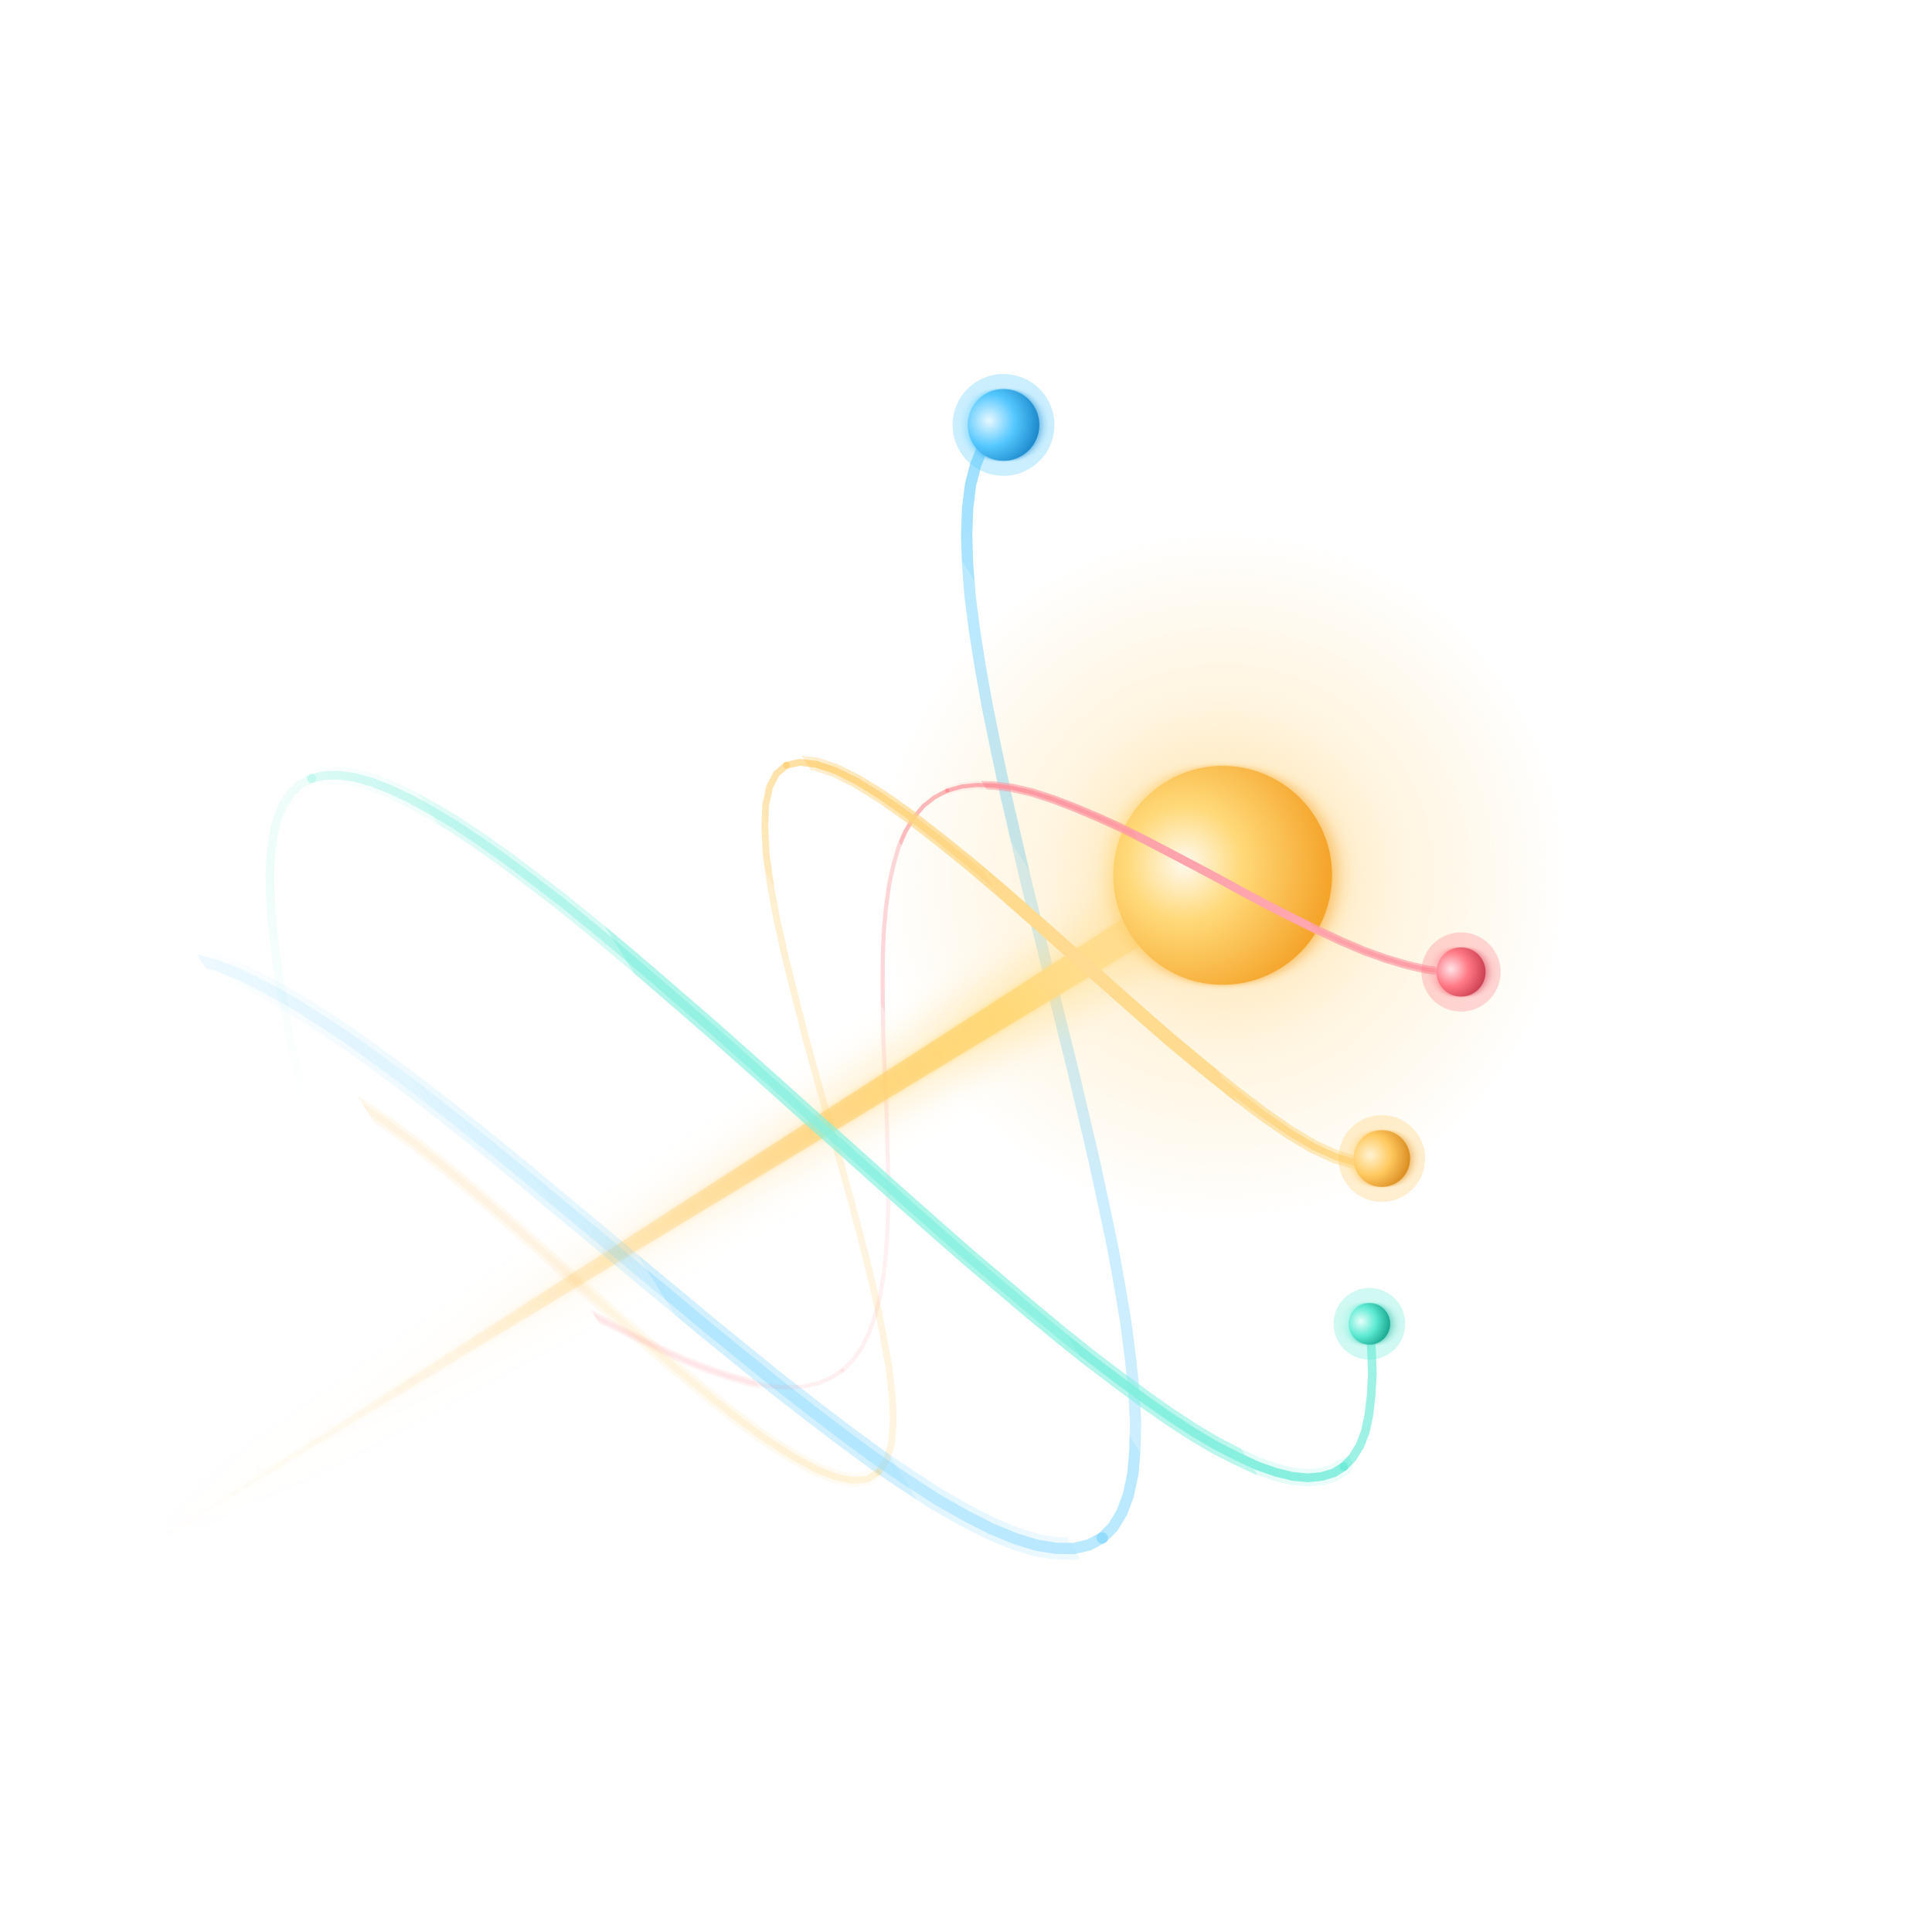
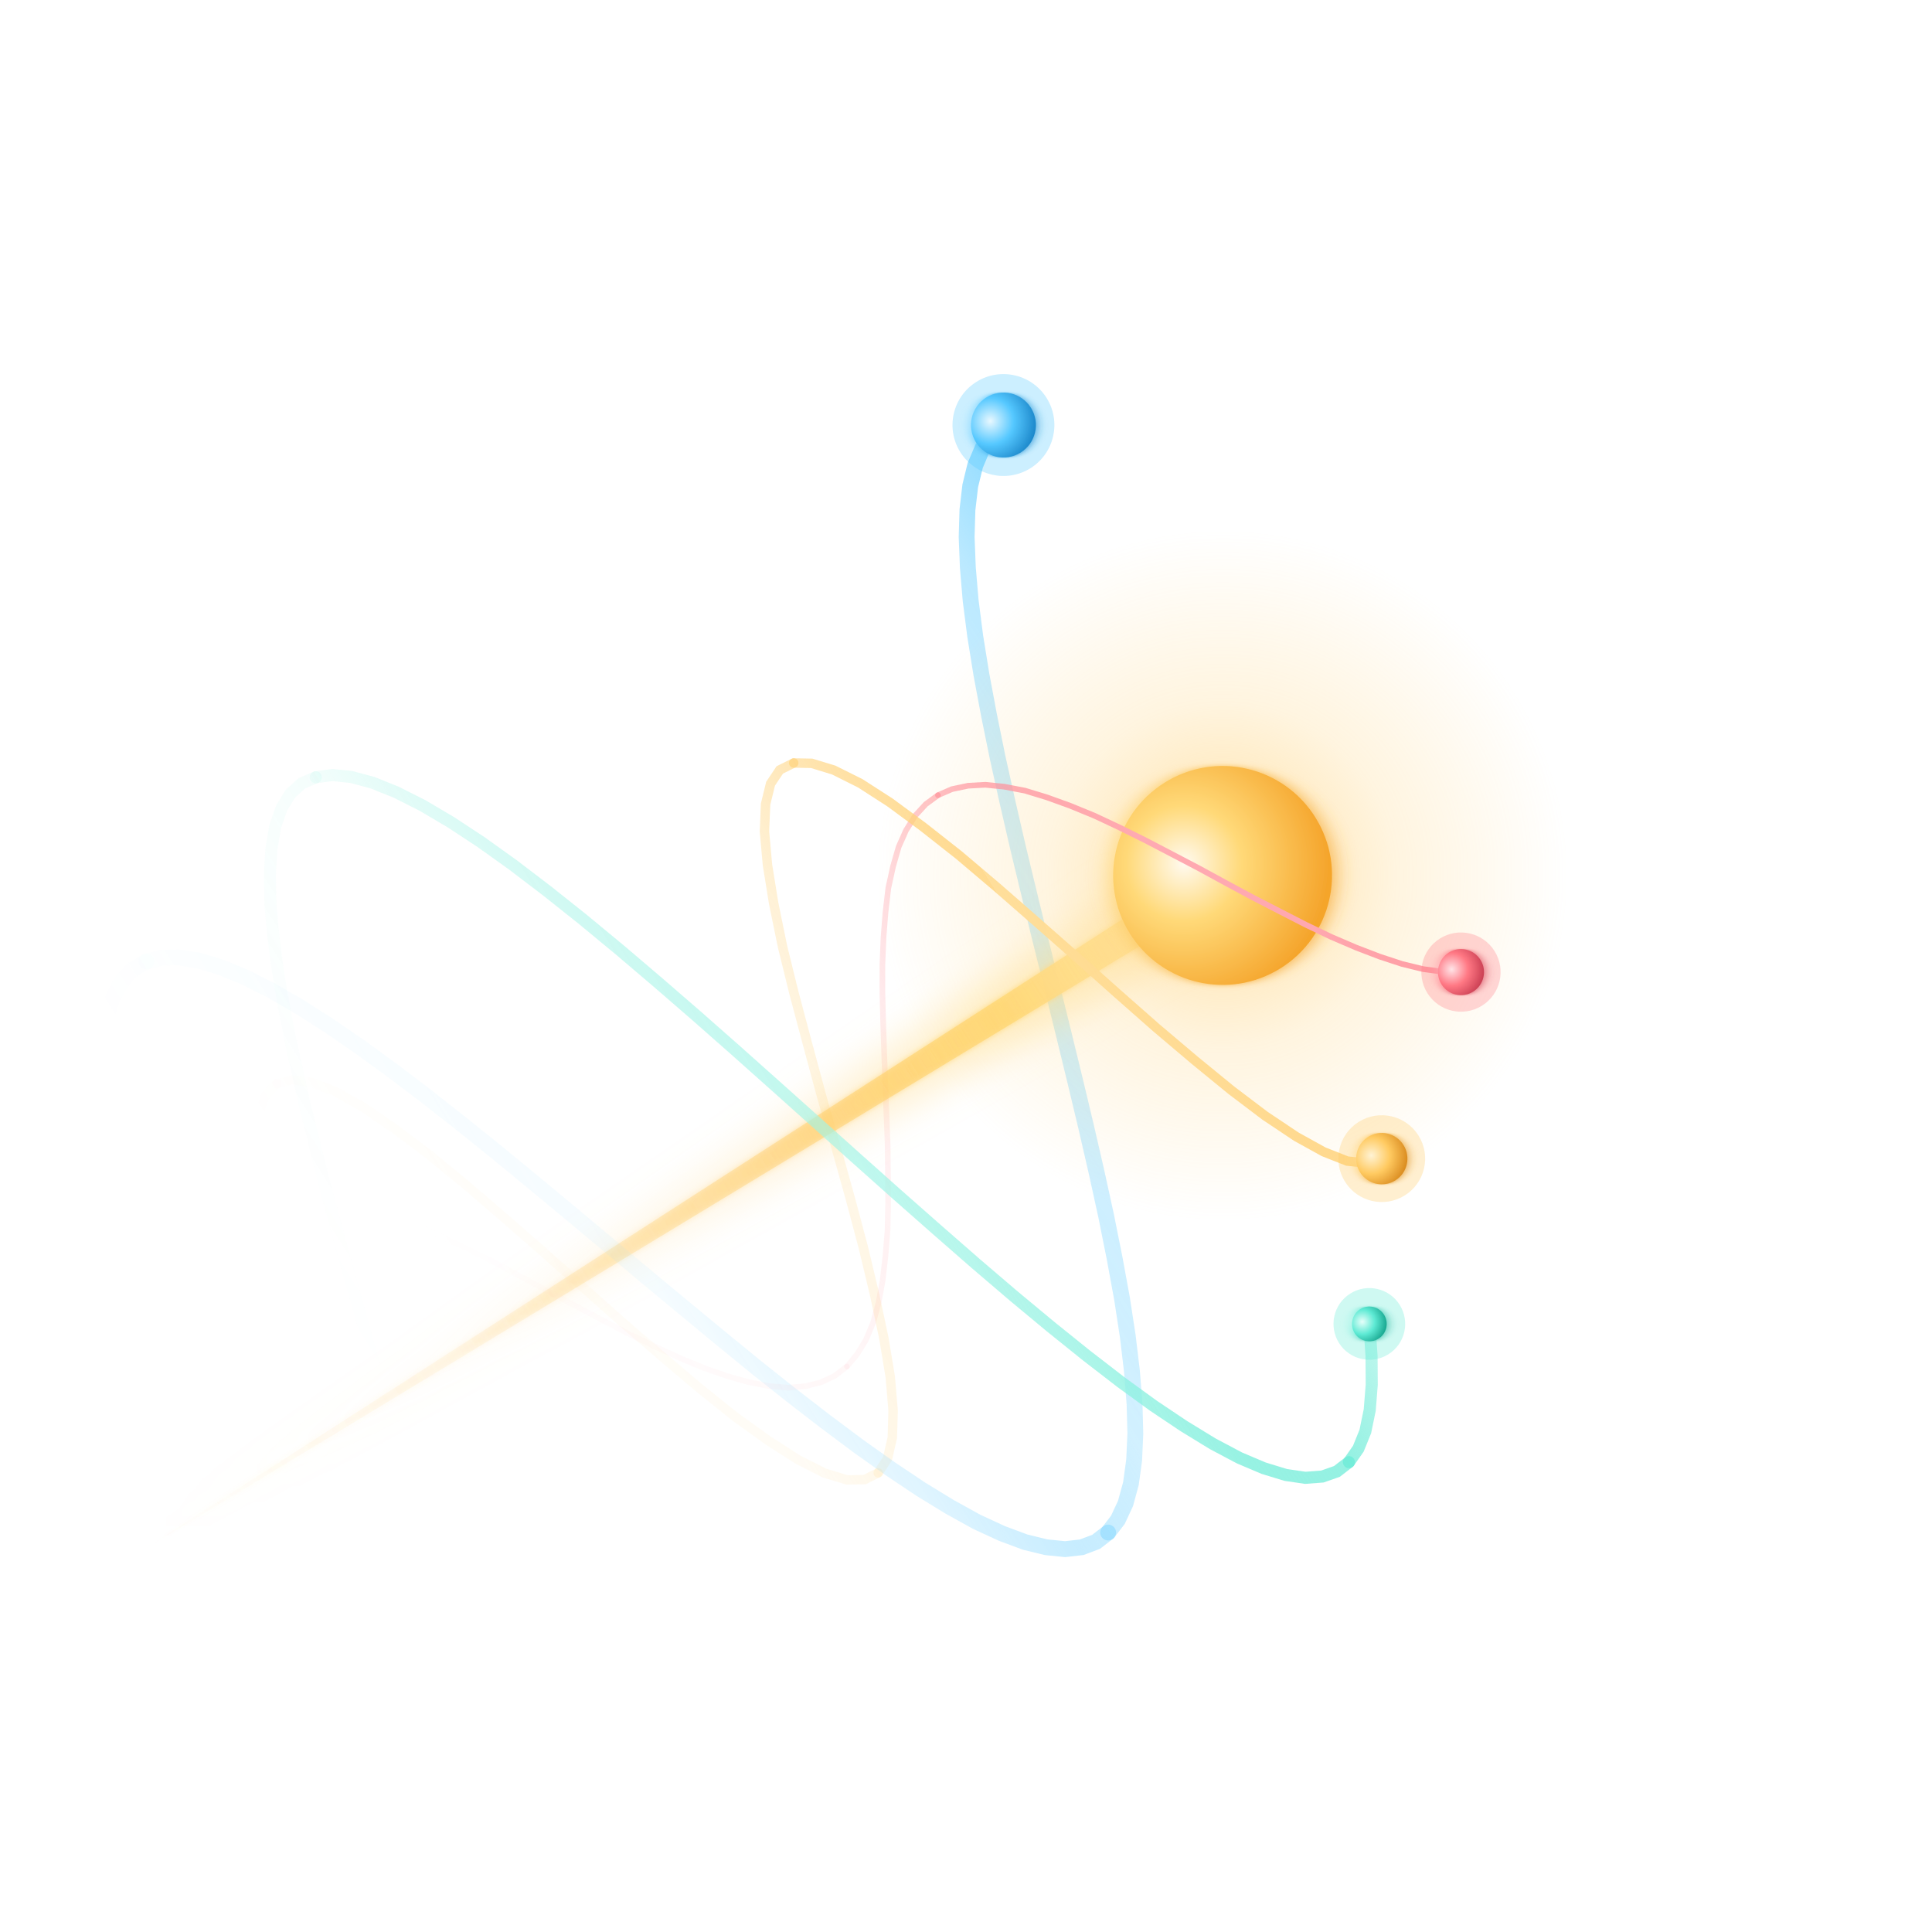
<svg xmlns="http://www.w3.org/2000/svg" width="512" height="512" aria-label="Commit Trail logo" viewBox="0 0 512 512">
  <defs>
-     <linearGradient id="e" x1="-340" x2="0" y1="0" y2="0" gradientUnits="userSpaceOnUse">
+     <linearGradient id="ts" x1="-340" x2="0" y1="0" y2="0" gradientUnits="userSpaceOnUse">
      <stop offset="0" stop-color="#ffca61" stop-opacity="0" />
      <stop offset=".3" stop-color="#ffca61" stop-opacity=".1" />
      <stop offset=".6" stop-color="#ffca61" stop-opacity=".4" />
      <stop offset=".8" stop-color="#ffd978" stop-opacity=".8" />
      <stop offset="1" stop-color="#fff1cc" />
    </linearGradient>
-     <linearGradient id="a" x1="-270" x2="14" y1="0" y2="0" gradientUnits="userSpaceOnUse">
-       <stop offset="0" stop-color="#55c8ff" stop-opacity="0" />
-       <stop offset="0" stop-color="#55c8ff" stop-opacity="0" />
-       <stop offset=".1" stop-color="#56c8ff" stop-opacity="0" />
-       <stop offset=".1" stop-color="#5ac9ff" stop-opacity=".1" />
-       <stop offset=".2" stop-color="#5fcbff" stop-opacity=".1" />
-       <stop offset=".2" stop-color="#64cdff" stop-opacity=".1" />
-       <stop offset=".3" stop-color="#68ceff" stop-opacity=".2" />
-       <stop offset=".3" stop-color="#6bcfff" stop-opacity=".3" />
-       <stop offset=".4" stop-color="#6ccfff" stop-opacity=".3" />
-       <stop offset=".4" stop-color="#69ceff" stop-opacity=".3" />
-       <stop offset=".5" stop-color="#63ccff" stop-opacity=".4" />
-       <stop offset=".5" stop-color="#5ac9ff" stop-opacity=".4" />
-       <stop offset=".5" stop-color="#55c8ff" stop-opacity=".4" />
+     <linearGradient id="gab" x1="-270" x2="14" y1="0" y2="0" gradientUnits="userSpaceOnUse">
+       <stop offset="0" stop-color="#55c8ff" stop-opacity=".5" />
+       <stop offset=".1" stop-color="#78d3ff" stop-opacity=".8" />
+       <stop offset=".3" stop-color="#9cdfff" />
+       <stop offset=".4" stop-color="#92dbff" stop-opacity=".9" />
+       <stop offset=".5" stop-color="#60cbff" stop-opacity=".7" />
      <stop offset=".6" stop-color="#55c8ff" stop-opacity=".4" />
-       <stop offset=".6" stop-color="#55c8ff" stop-opacity=".3" />
-       <stop offset=".7" stop-color="#55c8ff" stop-opacity=".3" />
-       <stop offset=".7" stop-color="#55c8ff" stop-opacity=".3" />
      <stop offset=".8" stop-color="#55c8ff" stop-opacity=".3" />
-       <stop offset=".8" stop-color="#55c8ff" stop-opacity=".4" />
      <stop offset=".9" stop-color="#55c8ff" stop-opacity=".4" />
-       <stop offset=".9" stop-color="#55c8ff" stop-opacity=".5" />
-       <stop offset="1" stop-color="#55c8ff" stop-opacity=".6" />
      <stop offset="1" stop-color="#55c8ff" stop-opacity=".7" />
    </linearGradient>
-     <linearGradient id="k" x1="-270" x2="14" y1="0" y2="0" gradientUnits="userSpaceOnUse">
-       <stop offset="0" stop-color="#55c8ff" stop-opacity="0" />
-       <stop offset="0" stop-color="#55c8ff" stop-opacity="0" />
-       <stop offset=".1" stop-color="#56c8ff" stop-opacity="0" />
-       <stop offset=".1" stop-color="#5ac9ff" stop-opacity="0" />
-       <stop offset=".2" stop-color="#5fcbff" stop-opacity=".1" />
-       <stop offset=".2" stop-color="#64cdff" stop-opacity=".1" />
-       <stop offset=".3" stop-color="#68ceff" stop-opacity=".2" />
-       <stop offset=".3" stop-color="#6bcfff" stop-opacity=".3" />
-       <stop offset=".4" stop-color="#6ccfff" stop-opacity=".3" />
-       <stop offset=".4" stop-color="#69ceff" stop-opacity=".2" />
-       <stop offset=".5" stop-color="#63ccff" stop-opacity=".1" />
-       <stop offset=".5" stop-color="#5ac9ff" stop-opacity=".1" />
-       <stop offset=".5" stop-color="#55c8ff" stop-opacity="0" />
-       <stop offset=".6" stop-color="#55c8ff" stop-opacity="0" />
-       <stop offset=".6" stop-color="#55c8ff" stop-opacity="0" />
-       <stop offset=".7" stop-color="#55c8ff" stop-opacity="0" />
-       <stop offset=".7" stop-color="#55c8ff" stop-opacity="0" />
-       <stop offset=".8" stop-color="#55c8ff" stop-opacity="0" />
-       <stop offset=".8" stop-color="#55c8ff" stop-opacity="0" />
-       <stop offset=".9" stop-color="#55c8ff" stop-opacity="0" />
-       <stop offset=".9" stop-color="#55c8ff" stop-opacity="0" />
-       <stop offset="1" stop-color="#55c8ff" stop-opacity="0" />
-       <stop offset="1" stop-color="#55c8ff" stop-opacity="0" />
-     </linearGradient>
-     <linearGradient id="b" x1="-250" x2="-4" y1="0" y2="0" gradientUnits="userSpaceOnUse">
-       <stop offset="0" stop-color="#ffca61" stop-opacity="0" />
-       <stop offset="0" stop-color="#ffca61" stop-opacity="0" />
-       <stop offset=".1" stop-color="#ffcb63" stop-opacity="0" />
-       <stop offset=".1" stop-color="#ffcc67" stop-opacity=".1" />
-       <stop offset=".2" stop-color="#ffcd6b" stop-opacity=".1" />
-       <stop offset=".2" stop-color="#ffce6d" stop-opacity=".1" />
-       <stop offset=".3" stop-color="#ffce6c" stop-opacity=".2" />
-       <stop offset=".3" stop-color="#ffcc67" stop-opacity=".2" />
-       <stop offset=".4" stop-color="#ffca61" stop-opacity=".2" />
-       <stop offset=".4" stop-color="#ffca61" stop-opacity=".2" />
-       <stop offset=".5" stop-color="#ffca61" stop-opacity=".2" />
-       <stop offset=".5" stop-color="#ffca61" stop-opacity=".2" />
-       <stop offset=".5" stop-color="#ffca61" stop-opacity=".2" />
-       <stop offset=".6" stop-color="#ffca61" stop-opacity=".3" />
+     <linearGradient id="gfb" x1="-270" x2="14" y1="0" y2="0" gradientUnits="userSpaceOnUse">
+       <stop offset="0" stop-color="#fff" stop-opacity="0" />
+       <stop offset=".3" stop-color="#fff" stop-opacity=".1" />
+       <stop offset=".5" stop-color="#fff" stop-opacity=".5" />
+       <stop offset=".8" stop-color="#fff" />
+       <stop offset="1" stop-color="#fff" />
+     </linearGradient>
+     <linearGradient id="gaa" x1="-250" x2="-4" y1="0" y2="0" gradientUnits="userSpaceOnUse">
+       <stop offset="0" stop-color="#ffca61" stop-opacity=".5" />
+       <stop offset=".1" stop-color="#ffd37c" stop-opacity=".8" />
+       <stop offset=".2" stop-color="#ffdd98" />
+       <stop offset=".3" stop-color="#ffdb92" stop-opacity=".9" />
+       <stop offset=".3" stop-color="#ffce6c" stop-opacity=".7" />
+       <stop offset=".4" stop-color="#ffca61" stop-opacity=".5" />
+       <stop offset=".5" stop-color="#ffca61" stop-opacity=".3" />
      <stop offset=".6" stop-color="#ffca61" stop-opacity=".4" />
-       <stop offset=".7" stop-color="#ffca62" stop-opacity=".6" />
-       <stop offset=".7" stop-color="#ffd074" stop-opacity=".8" />
-       <stop offset=".8" stop-color="#ffd684" stop-opacity=".9" />
-       <stop offset=".8" stop-color="#ffda8f" />
-       <stop offset=".9" stop-color="#ffdb91" />
-       <stop offset=".9" stop-color="#ffd889" stop-opacity=".9" />
-       <stop offset="1" stop-color="#ffd278" stop-opacity=".8" />
+       <stop offset=".7" stop-color="#ffca61" stop-opacity=".6" />
+       <stop offset=".8" stop-color="#ffd786" stop-opacity=".9" />
+       <stop offset=".8" stop-color="#ffde9a" />
+       <stop offset=".9" stop-color="#ffd88a" stop-opacity=".9" />
      <stop offset="1" stop-color="#ffca61" stop-opacity=".7" />
    </linearGradient>
-     <linearGradient id="m" x1="-250" x2="-4" y1="0" y2="0" gradientUnits="userSpaceOnUse">
-       <stop offset="0" stop-color="#ffca61" stop-opacity="0" />
-       <stop offset="0" stop-color="#ffca61" stop-opacity="0" />
-       <stop offset=".1" stop-color="#ffcb63" stop-opacity="0" />
-       <stop offset=".1" stop-color="#ffcc67" stop-opacity=".1" />
-       <stop offset=".2" stop-color="#ffcd6b" stop-opacity=".1" />
-       <stop offset=".2" stop-color="#ffce6d" stop-opacity=".1" />
-       <stop offset=".3" stop-color="#ffce6c" stop-opacity=".1" />
-       <stop offset=".3" stop-color="#ffcc67" stop-opacity=".1" />
-       <stop offset=".4" stop-color="#ffca61" stop-opacity="0" />
-       <stop offset=".4" stop-color="#ffca61" stop-opacity="0" />
-       <stop offset=".5" stop-color="#ffca61" stop-opacity="0" />
-       <stop offset=".5" stop-color="#ffca61" stop-opacity="0" />
-       <stop offset=".5" stop-color="#ffca61" stop-opacity="0" />
-       <stop offset=".6" stop-color="#ffca61" stop-opacity="0" />
-       <stop offset=".6" stop-color="#ffca61" stop-opacity="0" />
-       <stop offset=".7" stop-color="#ffca62" stop-opacity="0" />
-       <stop offset=".7" stop-color="#ffd074" stop-opacity=".3" />
-       <stop offset=".8" stop-color="#ffd684" stop-opacity=".8" />
-       <stop offset=".8" stop-color="#ffda8f" />
-       <stop offset=".9" stop-color="#ffdb91" />
-       <stop offset=".9" stop-color="#ffd889" stop-opacity=".7" />
-       <stop offset="1" stop-color="#ffd278" stop-opacity=".3" />
-       <stop offset="1" stop-color="#ffca61" stop-opacity="0" />
-     </linearGradient>
-     <linearGradient id="c" x1="-230" x2="40" y1="0" y2="0" gradientUnits="userSpaceOnUse">
-       <stop offset="0" stop-color="#ff7884" stop-opacity="0" />
-       <stop offset="0" stop-color="#ff7a86" stop-opacity="0" />
-       <stop offset=".1" stop-color="#ff7c88" stop-opacity="0" />
-       <stop offset=".1" stop-color="#ff7e89" stop-opacity=".1" />
-       <stop offset=".2" stop-color="#ff7e89" stop-opacity=".1" />
-       <stop offset=".2" stop-color="#ff7c87" stop-opacity=".1" />
-       <stop offset=".3" stop-color="#ff7884" stop-opacity=".1" />
-       <stop offset=".3" stop-color="#ff7884" stop-opacity=".1" />
-       <stop offset=".4" stop-color="#ff7884" stop-opacity=".1" />
-       <stop offset=".4" stop-color="#ff7884" stop-opacity=".1" />
-       <stop offset=".5" stop-color="#ff7884" stop-opacity=".2" />
-       <stop offset=".5" stop-color="#ff7884" stop-opacity=".2" />
+     <linearGradient id="gfa" x1="-250" x2="-4" y1="0" y2="0" gradientUnits="userSpaceOnUse">
+       <stop offset="0" stop-color="#fff" stop-opacity="0" />
+       <stop offset=".3" stop-color="#fff" stop-opacity=".1" />
+       <stop offset=".5" stop-color="#fff" stop-opacity=".5" />
+       <stop offset=".8" stop-color="#fff" />
+       <stop offset="1" stop-color="#fff" />
+     </linearGradient>
+     <linearGradient id="gac" x1="-230" x2="40" y1="0" y2="0" gradientUnits="userSpaceOnUse">
+       <stop offset="0" stop-color="#ffa3ac" stop-opacity=".9" />
+       <stop offset=".1" stop-color="#ffadb4" />
+       <stop offset=".2" stop-color="#ff949e" stop-opacity=".8" />
+       <stop offset=".3" stop-color="#ff7884" stop-opacity=".6" />
+       <stop offset=".4" stop-color="#ff7884" stop-opacity=".3" />
      <stop offset=".5" stop-color="#ff7884" stop-opacity=".3" />
-       <stop offset=".6" stop-color="#ff7884" stop-opacity=".3" />
      <stop offset=".6" stop-color="#ff7884" stop-opacity=".5" />
-       <stop offset=".7" stop-color="#ff808b" stop-opacity=".6" />
-       <stop offset=".7" stop-color="#ff8e98" stop-opacity=".8" />
-       <stop offset=".8" stop-color="#ff9aa3" stop-opacity=".9" />
-       <stop offset=".8" stop-color="#ffa3ab" />
-       <stop offset=".9" stop-color="#ffa6ae" />
-       <stop offset=".9" stop-color="#ffa2ab" />
-       <stop offset="1" stop-color="#ff98a1" stop-opacity=".9" />
+       <stop offset=".7" stop-color="#ff8b96" stop-opacity=".8" />
+       <stop offset=".8" stop-color="#ffaab2" />
+       <stop offset=".9" stop-color="#ffa8b0" />
      <stop offset="1" stop-color="#ff8893" stop-opacity=".8" />
    </linearGradient>
-     <linearGradient id="o" x1="-230" x2="40" y1="0" y2="0" gradientUnits="userSpaceOnUse">
-       <stop offset="0" stop-color="#ff7884" stop-opacity="0" />
-       <stop offset="0" stop-color="#ff7a86" stop-opacity="0" />
-       <stop offset=".1" stop-color="#ff7c88" stop-opacity="0" />
-       <stop offset=".1" stop-color="#ff7e89" stop-opacity=".1" />
-       <stop offset=".2" stop-color="#ff7e89" stop-opacity=".1" />
-       <stop offset=".2" stop-color="#ff7c87" stop-opacity="0" />
-       <stop offset=".3" stop-color="#ff7884" stop-opacity="0" />
-       <stop offset=".3" stop-color="#ff7884" stop-opacity="0" />
-       <stop offset=".4" stop-color="#ff7884" stop-opacity="0" />
-       <stop offset=".4" stop-color="#ff7884" stop-opacity="0" />
-       <stop offset=".5" stop-color="#ff7884" stop-opacity="0" />
-       <stop offset=".5" stop-color="#ff7884" stop-opacity="0" />
-       <stop offset=".5" stop-color="#ff7884" stop-opacity="0" />
-       <stop offset=".6" stop-color="#ff7884" stop-opacity="0" />
-       <stop offset=".6" stop-color="#ff7884" stop-opacity="0" />
-       <stop offset=".7" stop-color="#ff808b" stop-opacity=".1" />
-       <stop offset=".7" stop-color="#ff8e98" stop-opacity=".5" />
-       <stop offset=".8" stop-color="#ff9aa3" stop-opacity=".8" />
-       <stop offset=".8" stop-color="#ffa3ab" />
-       <stop offset=".9" stop-color="#ffa6ae" />
-       <stop offset=".9" stop-color="#ffa2ab" stop-opacity=".8" />
-       <stop offset="1" stop-color="#ff98a1" stop-opacity=".6" />
-       <stop offset="1" stop-color="#ff8893" stop-opacity=".2" />
-     </linearGradient>
-     <linearGradient id="d" x1="-262" x2="-30" y1="0" y2="0" gradientUnits="userSpaceOnUse">
-       <stop offset="0" stop-color="#5eead4" stop-opacity="0" />
-       <stop offset="0" stop-color="#5eead4" stop-opacity="0" />
-       <stop offset=".1" stop-color="#5eead4" stop-opacity="0" />
-       <stop offset=".1" stop-color="#5eead4" stop-opacity="0" />
-       <stop offset=".2" stop-color="#5eead4" stop-opacity=".1" />
-       <stop offset=".2" stop-color="#5eead4" stop-opacity=".1" />
-       <stop offset=".3" stop-color="#5eead4" stop-opacity=".1" />
-       <stop offset=".3" stop-color="#60ead4" stop-opacity=".2" />
-       <stop offset=".4" stop-color="#66ebd6" stop-opacity=".3" />
-       <stop offset=".4" stop-color="#6eecd8" stop-opacity=".3" />
-       <stop offset=".5" stop-color="#75edda" stop-opacity=".4" />
-       <stop offset=".5" stop-color="#7ceedc" stop-opacity=".5" />
-       <stop offset=".5" stop-color="#82efde" stop-opacity=".6" />
-       <stop offset=".6" stop-color="#86f0df" stop-opacity=".7" />
-       <stop offset=".6" stop-color="#87f0df" stop-opacity=".8" />
-       <stop offset=".7" stop-color="#86f0df" stop-opacity=".8" />
-       <stop offset=".7" stop-color="#82efde" stop-opacity=".9" />
-       <stop offset=".8" stop-color="#7beedc" stop-opacity=".8" />
-       <stop offset=".8" stop-color="#70ecd9" stop-opacity=".8" />
-       <stop offset=".9" stop-color="#63ead5" stop-opacity=".7" />
-       <stop offset=".9" stop-color="#5eead4" stop-opacity=".6" />
-       <stop offset="1" stop-color="#5eead4" stop-opacity=".6" />
-       <stop offset="1" stop-color="#5eead4" stop-opacity=".5" />
-     </linearGradient>
-     <linearGradient id="q" x1="-262" x2="-30" y1="0" y2="0" gradientUnits="userSpaceOnUse">
-       <stop offset="0" stop-color="#5eead4" stop-opacity="0" />
-       <stop offset="0" stop-color="#5eead4" stop-opacity="0" />
-       <stop offset=".1" stop-color="#5eead4" stop-opacity="0" />
-       <stop offset=".1" stop-color="#5eead4" stop-opacity="0" />
-       <stop offset=".2" stop-color="#5eead4" stop-opacity="0" />
-       <stop offset=".2" stop-color="#5eead4" stop-opacity="0" />
-       <stop offset=".3" stop-color="#5eead4" stop-opacity="0" />
-       <stop offset=".3" stop-color="#60ead4" stop-opacity="0" />
-       <stop offset=".4" stop-color="#66ebd6" stop-opacity=".1" />
-       <stop offset=".4" stop-color="#6eecd8" stop-opacity=".2" />
-       <stop offset=".5" stop-color="#75edda" stop-opacity=".3" />
-       <stop offset=".5" stop-color="#7ceedc" stop-opacity=".5" />
-       <stop offset=".5" stop-color="#82efde" stop-opacity=".6" />
-       <stop offset=".6" stop-color="#86f0df" stop-opacity=".7" />
-       <stop offset=".6" stop-color="#87f0df" stop-opacity=".7" />
-       <stop offset=".7" stop-color="#86f0df" stop-opacity=".7" />
-       <stop offset=".7" stop-color="#82efde" stop-opacity=".6" />
-       <stop offset=".8" stop-color="#7beedc" stop-opacity=".5" />
-       <stop offset=".8" stop-color="#70ecd9" stop-opacity=".2" />
-       <stop offset=".9" stop-color="#63ead5" stop-opacity=".1" />
-       <stop offset=".9" stop-color="#5eead4" stop-opacity="0" />
-       <stop offset="1" stop-color="#5eead4" stop-opacity="0" />
-       <stop offset="1" stop-color="#5eead4" stop-opacity="0" />
-     </linearGradient>
-     <radialGradient id="i" cx="38%" cy="36%" r="66%">
+     <linearGradient id="gfc" x1="-230" x2="40" y1="0" y2="0" gradientUnits="userSpaceOnUse">
+       <stop offset="0" stop-color="#fff" stop-opacity="0" />
+       <stop offset=".3" stop-color="#fff" stop-opacity=".1" />
+       <stop offset=".5" stop-color="#fff" stop-opacity=".5" />
+       <stop offset=".8" stop-color="#fff" />
+       <stop offset="1" stop-color="#fff" />
+     </linearGradient>
+     <linearGradient id="gam" x1="-262" x2="-30" y1="0" y2="0" gradientUnits="userSpaceOnUse">
+       <stop offset="0" stop-color="#5eead4" stop-opacity=".3" />
+       <stop offset=".1" stop-color="#5eead4" stop-opacity=".4" />
+       <stop offset=".3" stop-color="#5eead4" stop-opacity=".6" />
+       <stop offset=".4" stop-color="#8af0e0" stop-opacity=".9" />
+       <stop offset=".6" stop-color="#a1f4e6" />
+       <stop offset=".7" stop-color="#93f2e2" stop-opacity=".9" />
+       <stop offset=".9" stop-color="#67ebd6" stop-opacity=".7" />
+       <stop offset="1" stop-color="#5eead4" stop-opacity=".4" />
+     </linearGradient>
+     <linearGradient id="gfm" x1="-262" x2="-30" y1="0" y2="0" gradientUnits="userSpaceOnUse">
+       <stop offset="0" stop-color="#fff" stop-opacity="0" />
+       <stop offset=".3" stop-color="#fff" stop-opacity=".1" />
+       <stop offset=".5" stop-color="#fff" stop-opacity=".5" />
+       <stop offset=".8" stop-color="#fff" />
+       <stop offset="1" stop-color="#fff" />
+     </linearGradient>
+     <radialGradient id="sun" cx="38%" cy="36%" r="66%">
      <stop offset="0" stop-color="#fffaf0" />
      <stop offset=".4" stop-color="#ffd978" />
      <stop offset="1" stop-color="#f5a52c" />
    </radialGradient>
-     <radialGradient id="h">
+     <radialGradient id="sg">
      <stop offset="0" stop-color="#ffca61" stop-opacity=".6" />
      <stop offset=".5" stop-color="#ffca61" stop-opacity=".2" />
      <stop offset="1" stop-color="#ffca61" stop-opacity="0" />
    </radialGradient>
-     <radialGradient id="l" cx="36%" cy="34%" r="72%">
+     <radialGradient id="db" cx="36%" cy="34%" r="72%">
      <stop offset="0" stop-color="#e8f8ff" />
      <stop offset=".5" stop-color="#55c8ff" />
      <stop offset="1" stop-color="#1b86c9" />
    </radialGradient>
-     <radialGradient id="n" cx="36%" cy="34%" r="72%">
+     <radialGradient id="da" cx="36%" cy="34%" r="72%">
      <stop offset="0" stop-color="#fff3d4" />
      <stop offset=".5" stop-color="#ffca61" />
      <stop offset="1" stop-color="#d98a1e" />
    </radialGradient>
-     <radialGradient id="p" cx="36%" cy="34%" r="72%">
+     <radialGradient id="dc" cx="36%" cy="34%" r="72%">
      <stop offset="0" stop-color="#ffe4e7" />
      <stop offset=".5" stop-color="#ff7884" />
      <stop offset="1" stop-color="#c93e52" />
    </radialGradient>
-     <radialGradient id="r" cx="36%" cy="34%" r="72%">
+     <radialGradient id="dm" cx="36%" cy="34%" r="72%">
      <stop offset="0" stop-color="#e6fffa" />
      <stop offset=".5" stop-color="#5eead4" />
      <stop offset="1" stop-color="#17a58e" />
    </radialGradient>
-     <filter id="f" width="140%" height="700%" x="-20%" y="-300%">
-       <feGaussianBlur stdDeviation="6" />
-     </filter>
-     <filter id="j" width="200%" height="200%" x="-50%" y="-50%">
+     <mask id="mkb" width="324" height="304" x="-290" y="-152" maskUnits="userSpaceOnUse">
+       <path fill="url(#gfb)" d="M-270-144H14v288h-284z" />
+     </mask>
+     <mask id="mka" width="286" height="212" x="-270" y="-106" maskUnits="userSpaceOnUse">
+       <path fill="url(#gfa)" d="M-250-98H-4V98h-246z" />
+     </mask>
+     <mask id="mkc" width="310" height="156" x="-250" y="-78" maskUnits="userSpaceOnUse">
+       <path fill="url(#gfc)" d="M-230-70H40V70h-270z" />
+     </mask>
+     <mask id="mkm" width="272" height="340" x="-282" y="-170" maskUnits="userSpaceOnUse">
+       <path fill="url(#gfm)" d="M-262-162h232v324h-232z" />
+     </mask>
+     <filter id="glow" width="200%" height="200%" x="-50%" y="-50%">
      <feGaussianBlur result="b" stdDeviation="2.2" />
      <feMerge>
        <feMergeNode in="b" />
        <feMergeNode in="SourceGraphic" />
      </feMerge>
    </filter>
-     <filter id="g" width="200%" height="200%" x="-50%" y="-50%">
+     <filter id="soft" width="200%" height="200%" x="-50%" y="-50%">
      <feGaussianBlur result="b" stdDeviation="1" />
      <feMerge>
        <feMergeNode in="b" />
        <feMergeNode in="SourceGraphic" />
      </feMerge>
    </filter>
+     <filter id="haze" width="140%" height="700%" x="-20%" y="-300%">
+       <feGaussianBlur stdDeviation="6" />
+     </filter>
  </defs>
-   <g fill="none" transform="rotate(-32 566.5 -449)">
-     <path stroke="url(#a)" stroke-linecap="round" stroke-width="3" d="m-270-125.5 3.9-3.2 4-2.2 3.9-1 4 .1" />
-     <path stroke="url(#a)" stroke-linecap="round" stroke-width="3" d="m-120.1 132 3.9-.9 4-2 3.9-3 4-4.1 3.9-5.2 4-6.1 3.9-7 3.9-8 4-8.7 3.9-9.4 4-10.1 3.9-10.7 4-11.1 3.9-11.5 4-11.8 3.9-12 3.9-12.1 4-12.1 3.9-12 4-11.7 3.9-11.4 4-11 3.9-10.5 4-10 3.9-9.2 3.9-8.5 4-7.7 3.9-6.7 4-5.9 3.9-4.8 4-3.8 3.9-2.8 4-1.6 3.9-.6" />
-     <path stroke="url(#b)" stroke-linecap="round" stroke-width="1.8" d="m-250-81.8 3.4-2.8 3.4-1.3 3.4.3" />
-     <path stroke="url(#b)" stroke-linecap="round" stroke-width="1.8" d="m-161.2 85.8 3.4-1.5 3.5-3 3.4-4.5 3.4-5.9 3.4-7.2 3.4-8.4 3.5-9.4 3.4-10.2 3.4-10.9 3.4-11.3 3.4-11.6 3.4-11.6 3.4-11.5 3.5-11 3.4-10.5 3.4-9.7 3.4-8.7 3.4-7.6 3.5-6.3 3.4-5 3.4-3.5 3.4-2 3.4-.5" />
-     <path stroke="url(#c)" stroke-linecap="round" stroke-width="1.1" d="m-155 57.9 3.8-.9 3.7-1.5 3.7-2.3 3.8-3 3.8-3.6 3.7-4.2 3.7-4.7 3.8-5.3 3.8-5.6 3.7-6 3.7-6.3 3.8-6.4 3.8-6.6 3.7-6.6 3.7-6.5 3.8-6.3 3.8-6.2 3.7-5.8 3.7-5.4 3.8-5 3.8-4.5 3.7-3.8 3.7-3.3 3.8-2.6 3.8-1.9 3.7-1.2 3.7-.4 3.8.3" />
-     <path stroke="url(#d)" stroke-linecap="round" stroke-width="2.3" d="m-262 0 3.2-11.1 3.2-11.1 3.3-10.9 3.2-10.8 3.2-10.5 3.2-10.2 3.3-9.8 3.2-9.5 3.2-9 3.2-8.4 3.2-8 3.3-7.3 3.2-6.6 3.2-6 3.2-5.3 3.3-4.6 3.2-3.8 3.2-3 3.2-2.1 3.2-1.4 3.3-.6 3.2.3" />
-     <path stroke="url(#d)" stroke-linecap="round" stroke-width="2.3" d="m-55.8 149.9 3.2-.8 3.3-1.6 3.2-2.4 3.2-3.3 3.2-4 3.3-4.7 3.2-5.5 3.2-6.2" />
-     <path fill="url(#e)" d="m-340 0 330-11v22Z" filter="url(#f)" opacity=".5" />
-     <path fill="url(#e)" d="M-340 0-8-4.5v9Z" filter="url(#g)" />
-     <circle r="92" fill="url(#h)" />
-     <circle r="29" fill="url(#i)" filter="url(#j)" />
-     <path stroke="url(#a)" stroke-linecap="round" stroke-width="3" d="m-254.2-131.8 3.9 1.2 4 2.2 3.9 3.4 4 4.4 3.9 5.4 3.9 6.4 4 7.3 3.9 8.2 4 8.9 3.9 9.6 4 10.3 3.9 10.8 4 11.3 3.9 11.6 3.9 11.9 4 12 3.9 12.1 4 12 3.9 11.9 4 11.7 3.9 11.3 4 10.9 3.9 10.3 3.9 9.8 4 9 3.9 8.3 4 7.4 3.9 6.5 4 5.6 3.9 4.5 4 3.5 3.9 2.5 3.9 1.3 4 .3" />
-     <path stroke="url(#k)" stroke-linecap="round" stroke-width="6" d="m-254.2-131.8 3.9 1.2 4 2.2 3.9 3.4 4 4.4 3.9 5.4 3.9 6.4 4 7.3 3.9 8.2 4 8.9 3.9 9.6 4 10.3 3.9 10.8 4 11.3 3.9 11.6 3.9 11.9 4 12 3.9 12.1 4 12 3.9 11.9 4 11.7 3.9 11.3 4 10.9 3.9 10.3 3.9 9.8 4 9 3.9 8.3 4 7.4 3.9 6.5 4 5.6 3.9 4.5 4 3.5 3.9 2.5 3.9 1.3 4 .3" />
+   <g fill="none" stroke-linecap="round" transform="translate(324 232) rotate(-32)">
+     <g mask="url(#mkb)">
+       <g>
+         <path stroke="url(#gab)" stroke-width="4.2" d="m-270-125.5 4-3.3 4-2.1 4-1 4 .1" />
+         <path stroke="url(#gab)" stroke-width="4.2" d="m-118 131.6 4-1.5 4-2.6 4-3.7 4-4.8 4-5.8 4-6.8 4-7.7 4-8.5 4-9.3 4-10.1 4-10.6 4-11.2 4-11.6 4-11.9 4-12.1 4-12.2 4-12.3 4-12.1 4-12 4-11.6 4-11.3 4-10.7 4-10.2 4-9.5 4-8.7 4-7.8 4-7 4-6 4-5 4-3.9 4-2.8 4-1.7 4-.6" />
+       </g>
+     </g>
+     <g mask="url(#mka)">
+       <g>
+         <path stroke="url(#gaa)" stroke-width="2.5" d="m-250-81.8 4-3.2 4.1-1" />
+         <path stroke="url(#gaa)" stroke-width="2.5" d="m-161.3 85.9 4.1-1.9 4-4 4-6 4.1-8 4-9.6 4-11 4.1-12.2 4-13 4-13.6 4-13.7 4.1-13.5 4-13 4-12.2 4.1-11 4-9.5 4-7.9 4.1-6 4-3.9 4-1.8 4.1.4" />
+       </g>
+     </g>
+     <g mask="url(#mkc)">
+       <g>
+         <path stroke="url(#gac)" stroke-width="1.5" d="m-153.4 57.6 4-1.3 4-2 4.1-2.9 4-3.7 4-4.4 4-5 4.1-5.5 4-6.1 4-6.5 4.1-6.7 4-7 4-7 4.1-7.1 4-6.9 4-6.8 4-6.4 4.1-6 4-5.4 4-5 4.1-4.2 4-3.6 4-2.7 4.1-2 4-1.1 4-.3" />
+       </g>
+     </g>
+     <g mask="url(#mkm)">
+       <g>
+         <path stroke="url(#gam)" stroke-width="3.2" d="m-262 0 4-13.8 4-13.7 4-13.4 4-13.1 4-12.6 4-12.1 4-11.4 4-10.7 4-9.8 4-8.8 4-7.9 4-6.7 4-5.6 4-4.5 4-3.2 4-2 4-.7 4 .6" />
+         <path stroke="url(#gam)" stroke-width="3.2" d="m-54 149.6 4-1.7 4-2.9 4-4.2 4-5.4 4-6.5 4-7.5" />
+       </g>
+     </g>
+     <path fill="url(#ts)" d="m-340 0 330-11v22Z" filter="url(#haze)" opacity=".5" />
+     <path fill="url(#ts)" d="M-340 0-8-4.5v9Z" filter="url(#soft)" />
+     <circle r="92" fill="url(#sg)" />
+     <circle r="29" fill="url(#sun)" filter="url(#glow)" />
+     <g mask="url(#mkb)">
+       <g>
+         <path stroke="url(#gab)" stroke-width="4.2" d="m-254-131.8 4 1.3 4 2.4 4 3.5 4 4.6 4 5.6 4 6.6 4 7.5 4 8.4 4 9.2 4 9.9 4 10.5 4 11.1 4 11.5 4 11.9 4 12.1 4 12.2 4 12.3 4 12.1 4 12 4 11.8 4 11.3 4 10.8 4 10.3 4 9.6 4 8.9 4 8 4 7.2 4 6.1 4 5.2 4 4.1 4 3.1 4 1.9 4 .8 4-.4" />
+       </g>
+     </g>
    <circle cx="14" cy="-132" r="13.5" fill="#55c8ff" opacity=".3" />
-     <circle cx="14" cy="-132" r="9.5" fill="url(#l)" filter="url(#g)" />
-     <path stroke="url(#b)" stroke-linecap="round" stroke-width="1.8" d="m-239.8-85.6 3.5 1.8 3.4 3.4 3.4 4.8 3.4 6.2 3.4 7.5 3.5 8.7 3.4 9.6 3.4 10.3 3.4 11 3.4 11.4 3.4 11.7 3.4 11.5 3.5 11.4 3.4 10.9 3.4 10.3 3.4 9.5 3.4 8.5 3.5 7.3 3.4 6.1 3.4 4.6 3.4 3.2 3.4 1.7h3.4" />
-     <path stroke="url(#m)" stroke-linecap="round" stroke-width="3.6" d="m-239.8-85.6 3.5 1.8 3.4 3.4 3.4 4.8 3.4 6.2 3.4 7.5 3.5 8.7 3.4 9.6 3.4 10.3 3.4 11 3.4 11.4 3.4 11.7 3.4 11.5 3.5 11.4 3.4 10.9 3.4 10.3 3.4 9.5 3.4 8.5 3.5 7.3 3.4 6.1 3.4 4.6 3.4 3.2 3.4 1.7h3.4" />
-     <path stroke="url(#b)" stroke-linecap="round" stroke-width="1.8" d="m-82.6-86 3.4 1.2 3.4 2.7 3.5 4.2 3.4 5.6 3.4 6.9 3.4 8.1 3.4 9.2 3.5 10.1 3.4 10.7 3.4 11.3L-45-4.5l3.4 11.6 3.4 11.5 3.4 11.2 3.5 10.6 3.4 9.8 3.4 9 3.4 7.9 3.4 6.6 3.5 5.3 3.4 3.9 3.4 2.3 3.4.8" />
-     <path stroke="url(#m)" stroke-linecap="round" stroke-width="3.6" d="m-82.6-86 3.4 1.2 3.4 2.7 3.5 4.2 3.4 5.6 3.4 6.9 3.4 8.1 3.4 9.2 3.5 10.1 3.4 10.7 3.4 11.3L-45-4.5l3.4 11.6 3.4 11.5 3.4 11.2 3.5 10.6 3.4 9.8 3.4 9 3.4 7.9 3.4 6.6 3.5 5.3 3.4 3.9 3.4 2.3 3.4.8" />
+     <circle cx="14" cy="-132" r="8.6" fill="url(#db)" filter="url(#soft)" />
+     <g mask="url(#mka)">
+       <g>
+         <path stroke="url(#gaa)" stroke-width="2.5" d="m-241.9-86 4 1.2 4 3.3 4.1 5.4 4 7.3 4 9.1 4.1 10.6 4 11.8 4 12.8 4.1 13.5 4 13.7 4 13.6 4.1 13.2 4 12.5 4 11.4 4.1 10 4 8.4 4 6.6 4.1 4.7 4 2.4 4 .4" />
+         <path stroke="url(#gaa)" stroke-width="2.5" d="m-80.6-85.5 4 2.6 4 4.6 4.1 6.7 4 8.5 4 10.1 4.1 11.4 4 12.5 4 13.2 4.1 13.7 4 13.7 4 13.4 4.1 12.8 4 11.8 4 10.5 4.1 9.1 4 7.2 4 5.4 4.1 3.2 4 1.1" />
+       </g>
+     </g>
    <circle cx="-4" cy="86" r="11.5" fill="#ffca61" opacity=".3" />
-     <circle cx="-4" cy="86" r="7.5" fill="url(#n)" filter="url(#g)" />
-     <path stroke="url(#c)" stroke-linecap="round" stroke-width="1.1" d="m-230-34.1 3.8 5.5 3.7 5.9 3.7 6.2 3.8 6.4 3.8 6.6 3.7 6.5 3.7 6.6 3.8 6.4 3.8 6.2 3.7 5.9 3.7 5.6 3.8 5.1 3.8 4.6 3.7 4.1 3.7 3.5 3.8 2.8 3.8 2.1 3.7 1.4 3.7.6h3.8" />
-     <path stroke="url(#o)" stroke-linecap="round" stroke-width="2.2" d="m-230-34.1 3.8 5.5 3.7 5.9 3.7 6.2 3.8 6.4 3.8 6.6 3.7 6.5 3.7 6.6 3.8 6.4 3.8 6.2 3.7 5.9 3.7 5.6 3.8 5.1 3.8 4.6 3.7 4.1 3.7 3.5 3.8 2.8 3.8 2.1 3.7 1.4 3.7.6h3.8" />
-     <path stroke="url(#c)" stroke-linecap="round" stroke-width="1.1" d="m-50-57.7 3.8 1.1 3.7 1.8 3.7 2.5 3.8 3.1 3.8 3.8 3.7 4.4 3.7 4.9 3.8 5.4 3.8 5.7 3.7 6.1 3.7 6.3L-5-6.1-1.2.5l3.7 6.6 3.7 6.4 3.8 6.3 3.8 6.1 3.7 5.7 3.7 5.3 3.8 4.8 3.8 4.3 3.7 3.7 3.7 3.1 3.8 2.4" />
-     <path stroke="url(#o)" stroke-linecap="round" stroke-width="2.2" d="m-50-57.7 3.8 1.1 3.7 1.8 3.7 2.5 3.8 3.1 3.8 3.8 3.7 4.4 3.7 4.9 3.8 5.4 3.8 5.7 3.7 6.1 3.7 6.3L-5-6.1-1.2.5l3.7 6.6 3.7 6.4 3.8 6.3 3.8 6.1 3.7 5.7 3.7 5.3 3.8 4.8 3.8 4.3 3.7 3.7 3.7 3.1 3.8 2.4" />
+     <circle cx="-4" cy="86" r="6.8" fill="url(#da)" filter="url(#soft)" />
+     <g mask="url(#mkc)">
+       <g>
+         <path stroke="url(#gac)" stroke-width="1.5" d="m-230-34.1 4 6 4.1 6.3 4 6.7 4 7 4 7 4.1 7.1 4 6.9 4 6.8 4.1 6.5 4 6.1 4 5.6 4.1 5.1 4 4.4 4 3.7 4 3 4.1 2.1 4 1.3 4 .5 4.1-.4" />
+         <path stroke="url(#gac)" stroke-width="1.5" d="m-52.7-58 4 .6 4.1 1.5 4 2.2 4 3.1 4.1 3.8 4 4.6 4 5.1 4.1 5.7 4 6.2 4 6.5 4 6.8 4.1 7 4 7.1 4 7 4.1 6.9 4 6.7 4 6.3 4.1 5.9 4 5.3 4 4.8 4 4.1 4.1 3.4 4 2.6" />
+       </g>
+     </g>
    <circle cx="40" cy="55.2" r="10.5" fill="#ff7884" opacity=".3" />
-     <circle cx="40" cy="55.2" r="6.5" fill="url(#p)" filter="url(#g)" />
-     <path stroke="url(#d)" stroke-linecap="round" stroke-width="2.3" d="m-191.1-149.7 3.2 1.1 3.2 1.9 3.3 2.7 3.2 3.5 3.2 4.3 3.2 5 3.2 5.8 3.3 6.4 3.2 7.1 3.2 7.7 3.2 8.3 3.3 8.8 3.2 9.3 3.2 9.7 3.2 10.1 3.2 10.4 3.3 10.7 3.2 10.9 3.2 11 3.2 11.1 3.3 11.1 3.2 11.1 3.2 11 3.2 10.8 3.2 10.6 3.3 10.3 3.2 10 3.2 9.6 3.2 9.1 3.3 8.7 3.2 8.1 3.2 7.6 3.2 6.9 3.2 6.2 3.3 5.5 3.2 4.9 3.2 4 3.2 3.3 3.3 2.5 3.2 1.6 3.2.9h3.2" />
-     <path stroke="url(#q)" stroke-linecap="round" stroke-width="4.6" d="m-191.1-149.7 3.2 1.1 3.2 1.9 3.3 2.7 3.2 3.5 3.2 4.3 3.2 5 3.2 5.8 3.3 6.4 3.2 7.1 3.2 7.7 3.2 8.3 3.3 8.8 3.2 9.3 3.2 9.7 3.2 10.1 3.2 10.4 3.3 10.7 3.2 10.9 3.2 11 3.2 11.1 3.3 11.1 3.2 11.1 3.2 11 3.2 10.8 3.2 10.6 3.3 10.3 3.2 10 3.2 9.6 3.2 9.1 3.3 8.7 3.2 8.1 3.2 7.6 3.2 6.9 3.2 6.2 3.3 5.5 3.2 4.9 3.2 4 3.2 3.3 3.3 2.5 3.2 1.6 3.2.9h3.2" />
+     <circle cx="40" cy="55.2" r="6.1" fill="url(#dc)" filter="url(#soft)" />
+     <g mask="url(#mkm)">
+       <g>
+         <path stroke="url(#gam)" stroke-width="3.2" d="m-190-149.4 4 1.8 4 3.1 4 4.3 4 5.5 4 6.6 4 7.7 4 8.7 4 9.7 4 10.6 4 11.3 4 12 4 12.6 4 13 4 13.4 4 13.7 4 13.8 4 13.8 4 13.7 4 13.4 4 13.2 4 12.7 4 12.1 4 11.5 4 10.8 4 9.9 4 8.9 4 8 4 6.9 4 5.7 4 4.6 4 3.4 4 2.1 4 .9 4-.4" />
+       </g>
+     </g>
    <circle cx="-30" cy="121.4" r="9.5" fill="#5eead4" opacity=".3" />
-     <circle cx="-30" cy="121.4" r="5.5" fill="url(#r)" filter="url(#g)" />
+     <circle cx="-30" cy="121.4" r="4.6" fill="url(#dm)" filter="url(#soft)" />
  </g>
</svg>
